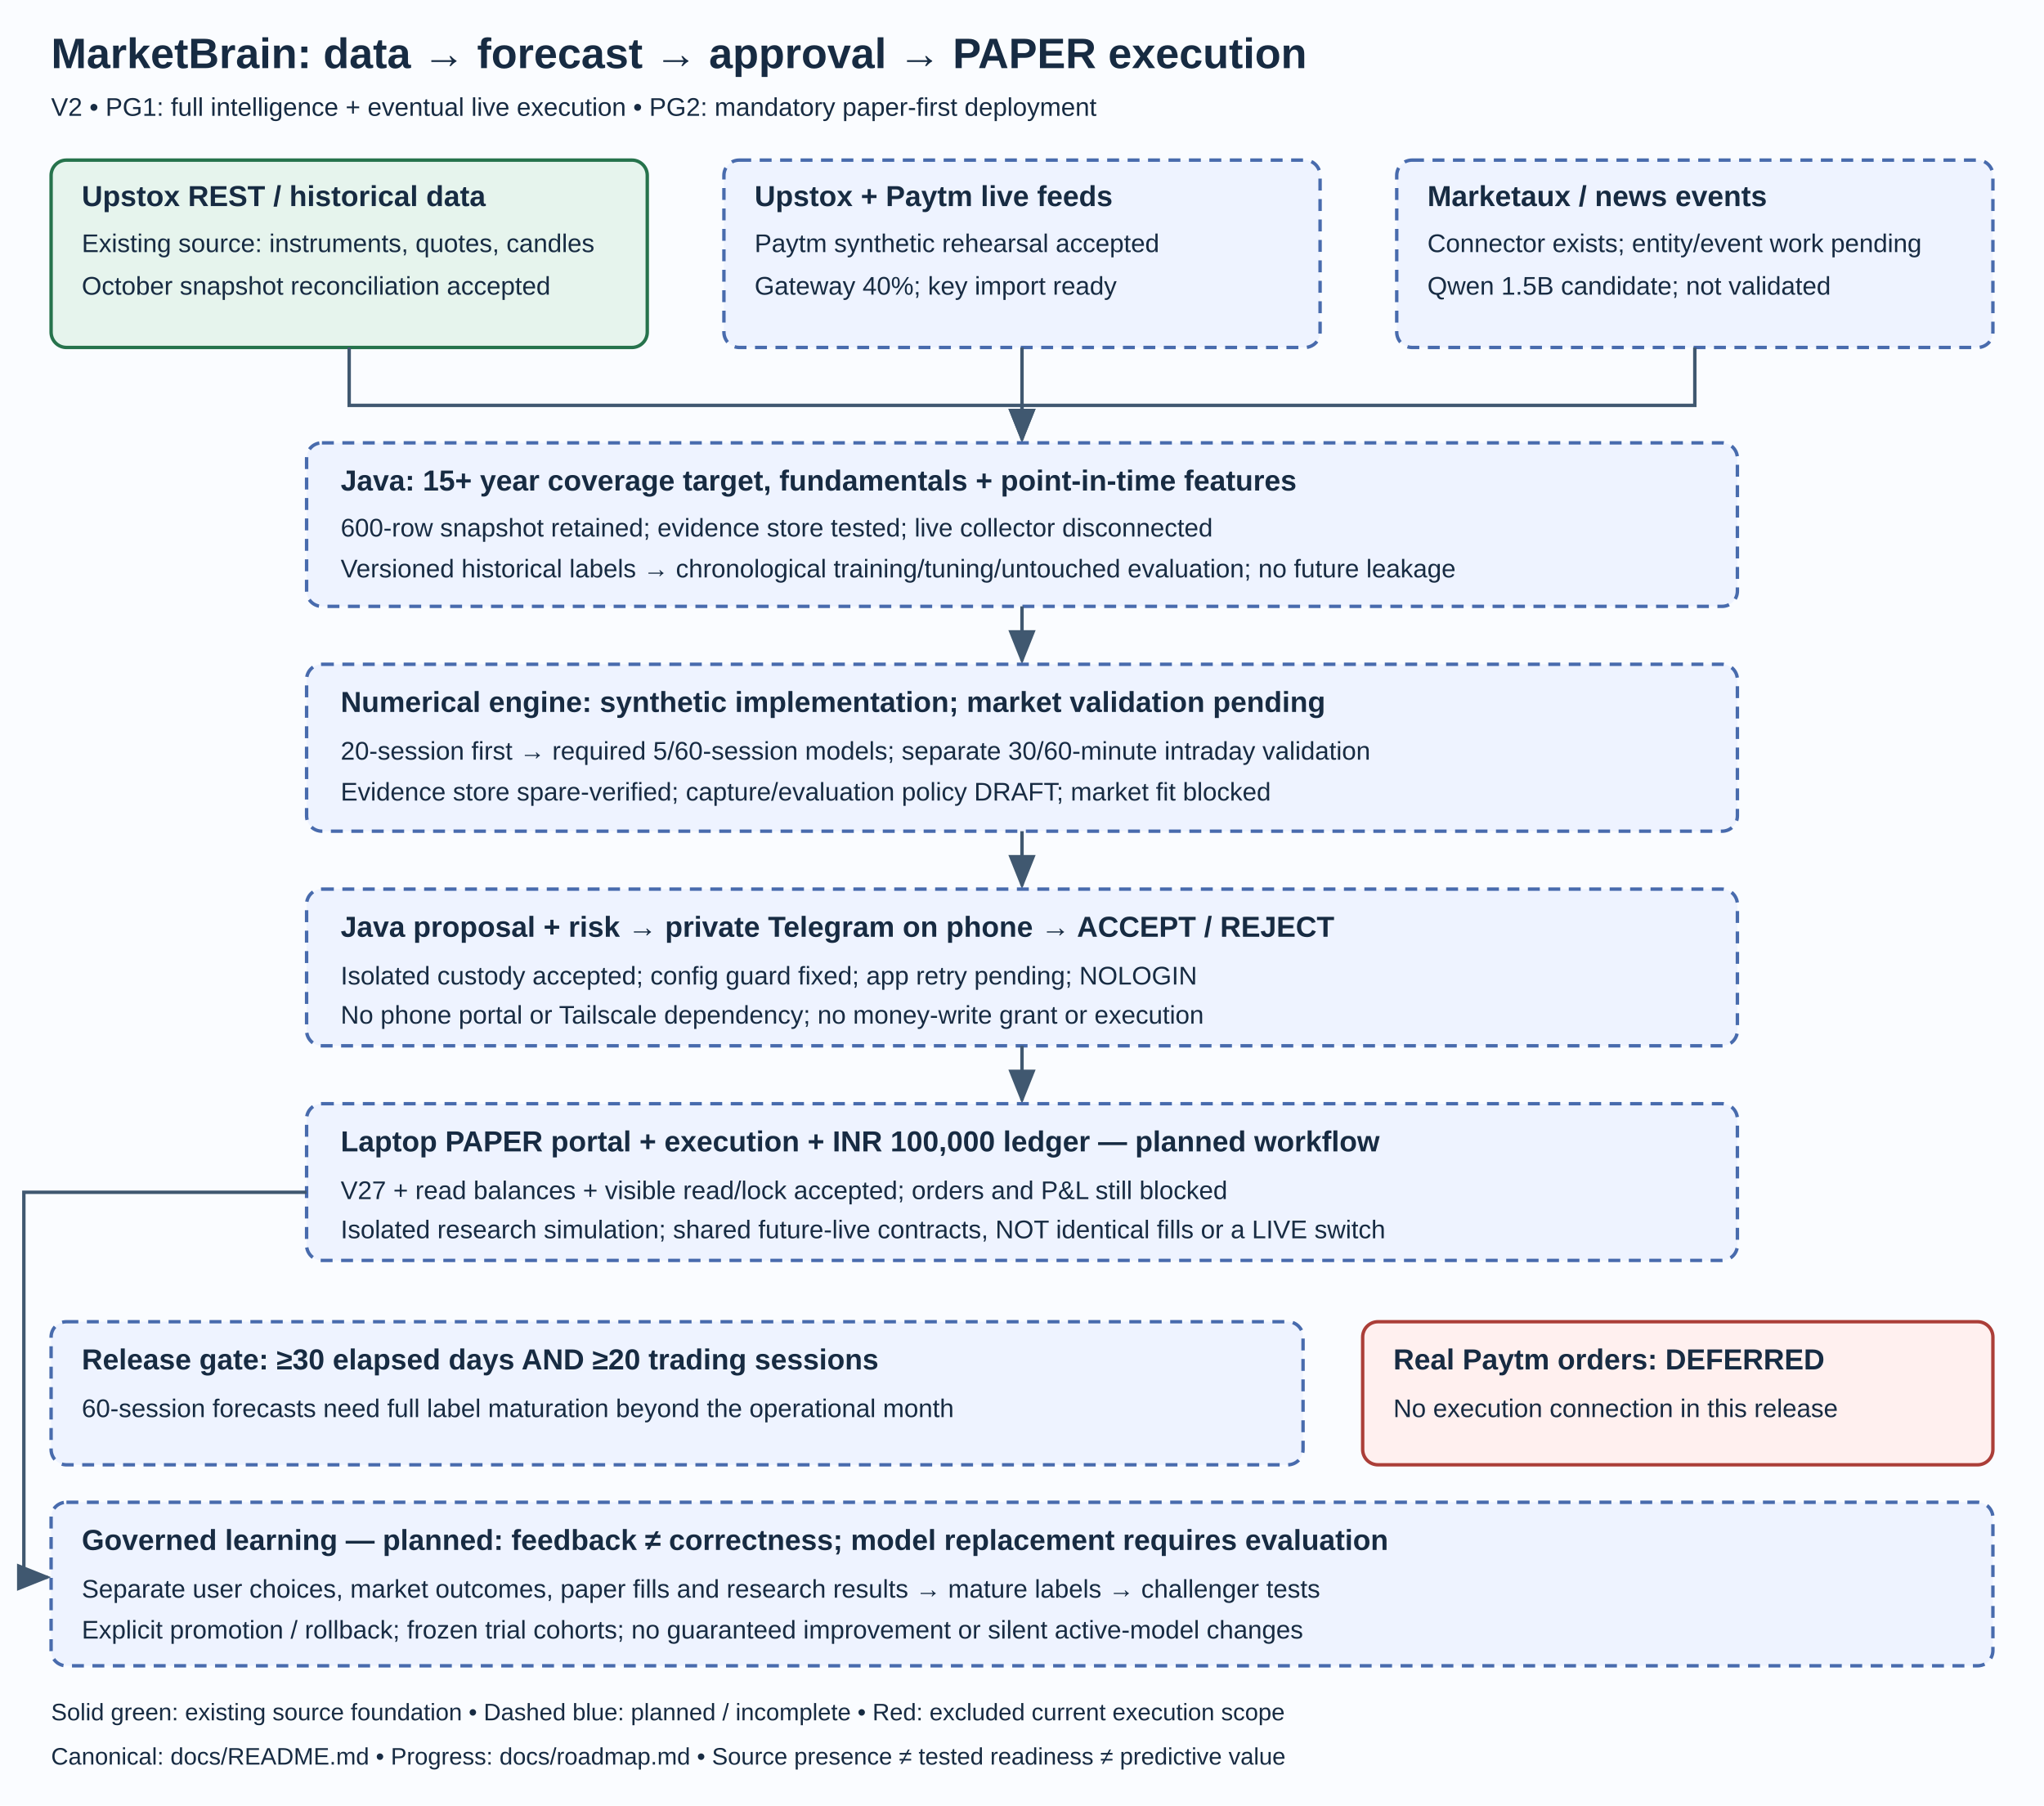
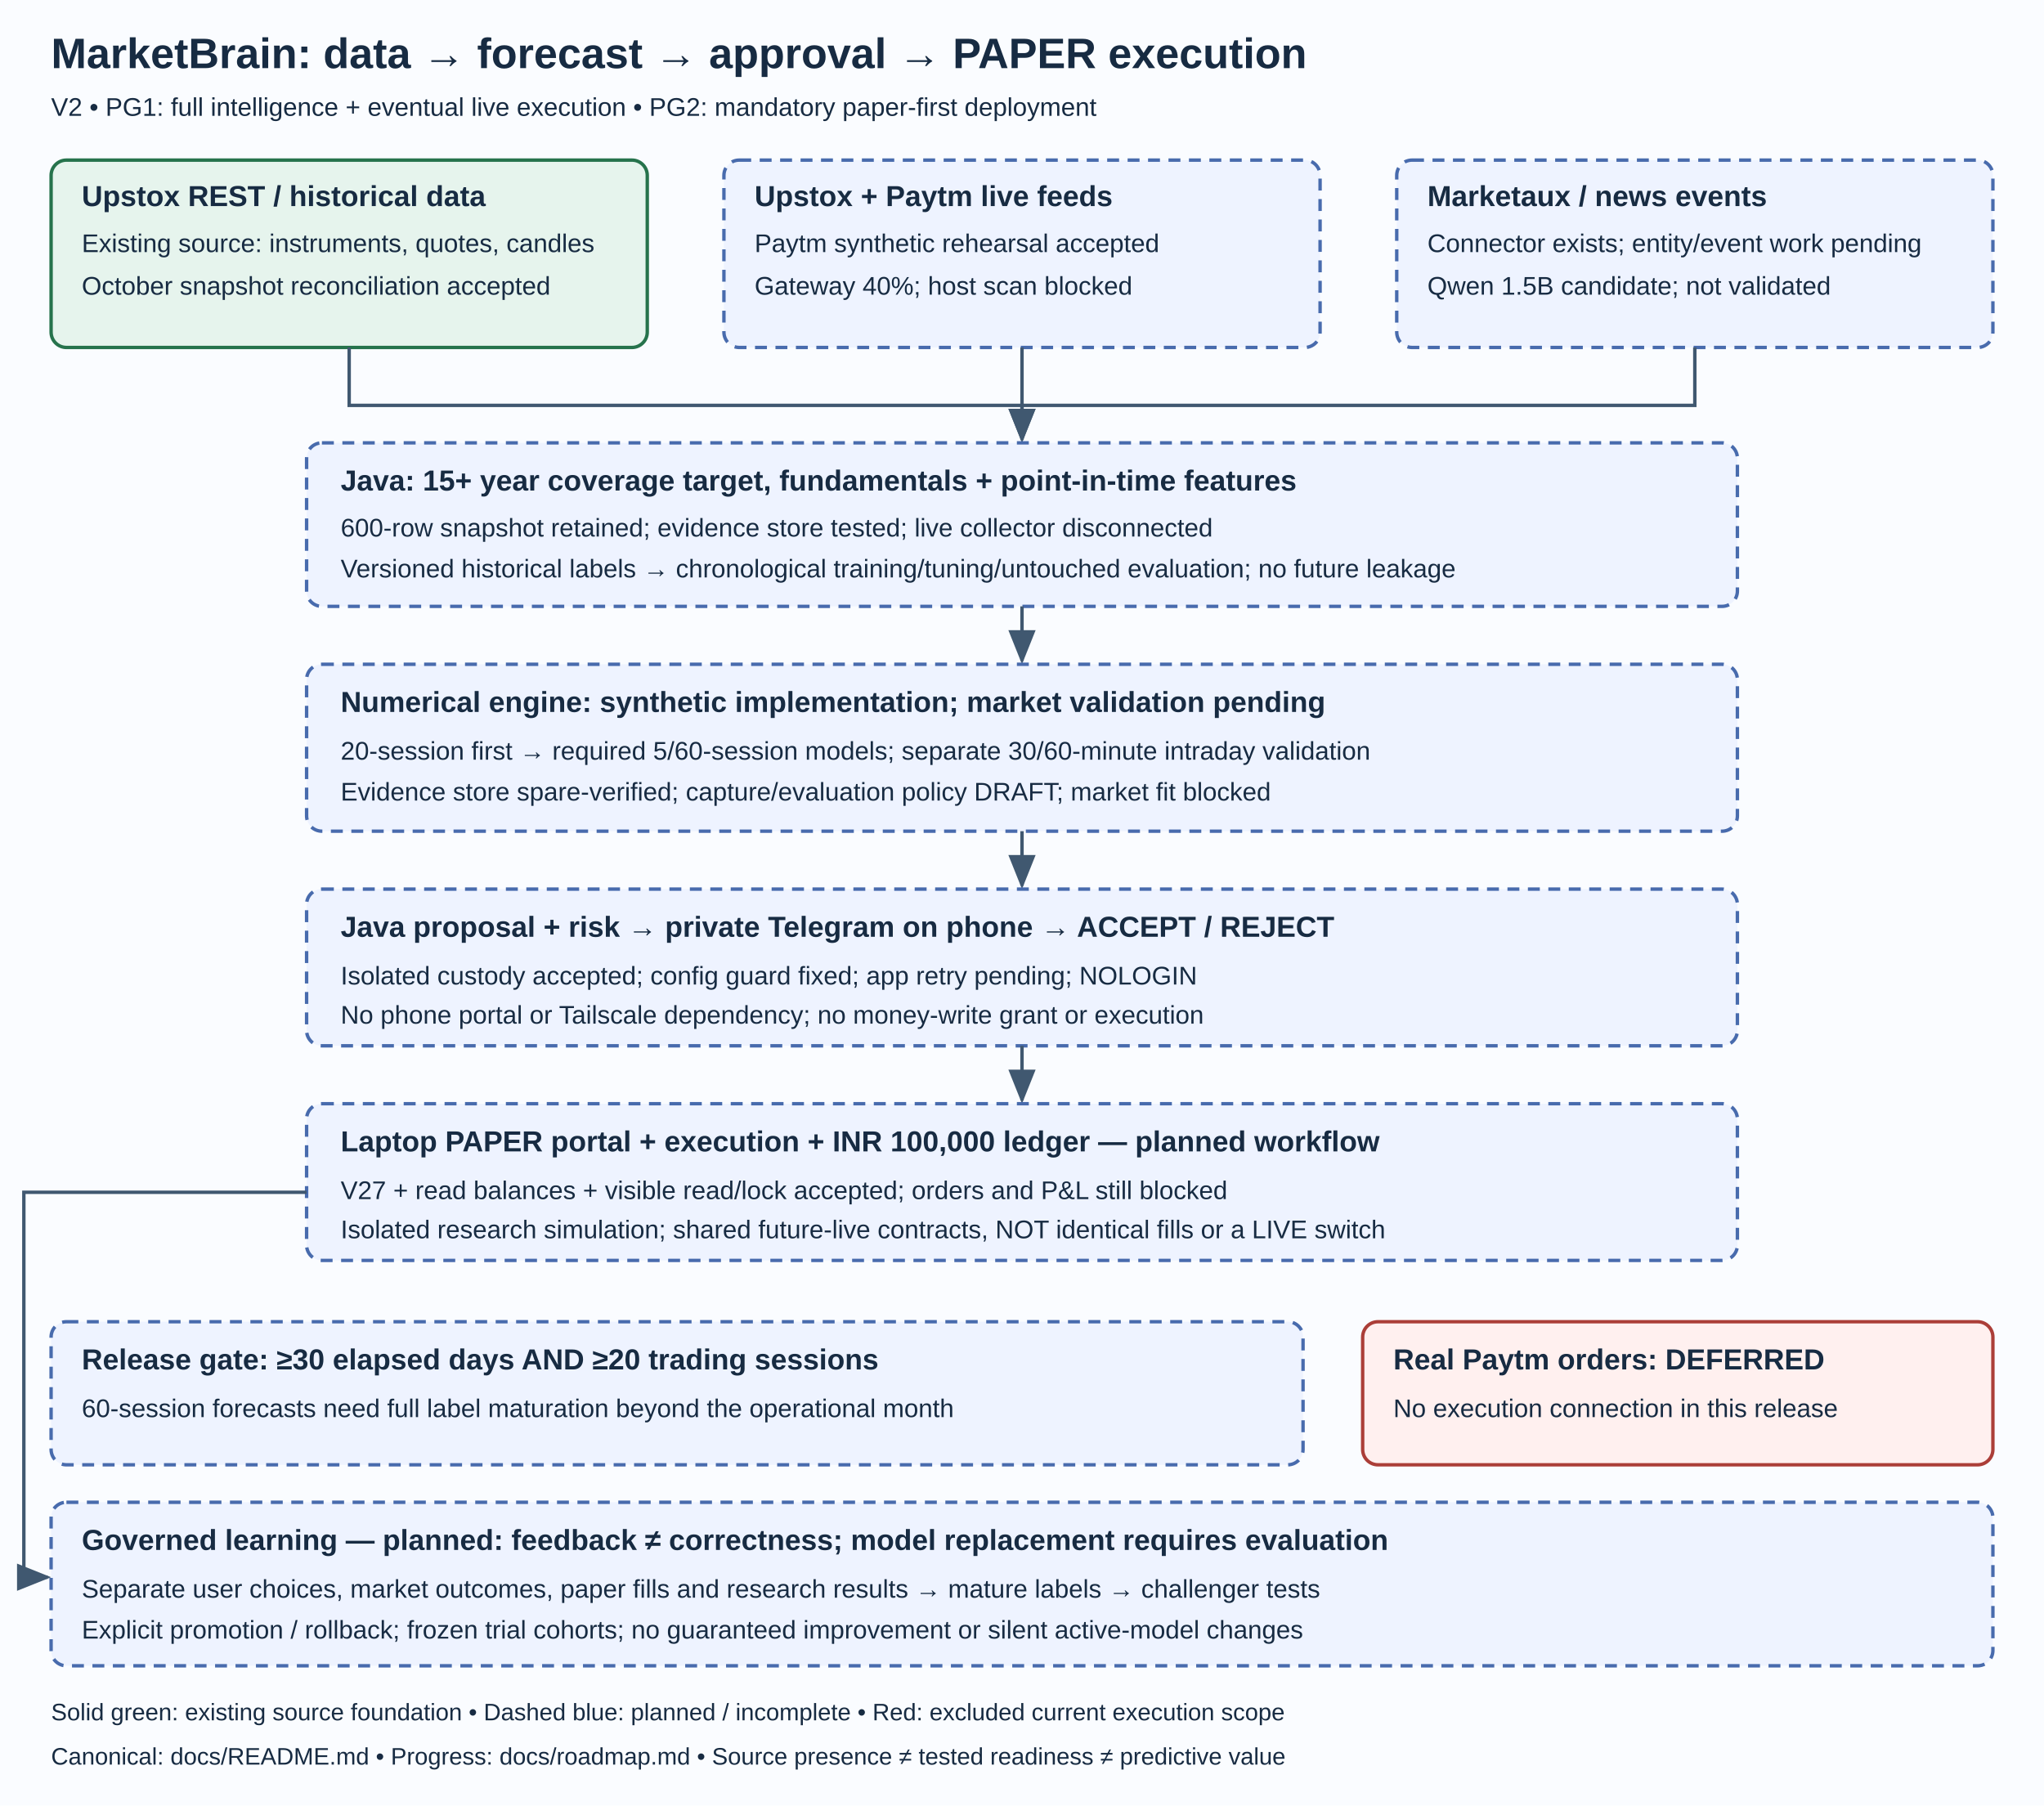
<svg xmlns="http://www.w3.org/2000/svg" width="1200" height="1060" viewBox="0 0 1200 1060" role="img" aria-labelledby="title desc">
  <defs>
    <marker id="arrow" markerWidth="10" markerHeight="8" refX="9" refY="4" orient="auto">
      <path d="M0,0 L10,4 L0,8 Z" fill="#405870" />
    </marker>
    <style>
      text { font-family: Arial, sans-serif; fill: #172b42; }
      .heading { font-size: 25px; font-weight: bold; }
      .label { font-size: 17px; font-weight: bold; }
      .body { font-size: 15px; }
      .small { font-size: 14px; }
      .existing { fill: #e6f4ed; stroke: #26734c; stroke-width: 2; }
      .planned { fill: #eef3ff; stroke: #486bad; stroke-width: 2; stroke-dasharray: 7 5; }
      .blocked { fill: #fff0ef; stroke: #ab3e38; stroke-width: 2; }
      .line { fill: none; stroke: #405870; stroke-width: 2; marker-end: url(#arrow); }
    </style>
  </defs>
  <rect width="1200" height="1060" fill="#fafcff" />
  <text x="30" y="40" class="heading">MarketBrain: data → forecast → approval → PAPER execution</text>
  <text x="30" y="68" class="body">V2 • PG1: full intelligence + eventual live execution • PG2: mandatory paper-first deployment</text>
  <rect x="30" y="94" width="350" height="110" rx="9" class="existing" />
  <text x="48" y="121" class="label">Upstox REST / historical data</text>
  <text x="48" y="148" class="body">Existing source: instruments, quotes, candles</text>
  <text x="48" y="173" class="body">October snapshot reconciliation accepted</text>
  <rect x="425" y="94" width="350" height="110" rx="9" class="planned" />
  <text x="443" y="121" class="label">Upstox + Paytm live feeds</text>
  <text x="443" y="148" class="body">Paytm synthetic rehearsal accepted</text>
-   <text x="443" y="173" class="body">Gateway 40%; key import ready</text>
+   <text x="443" y="173" class="body">Gateway 40%; host scan blocked</text>
  <rect x="820" y="94" width="350" height="110" rx="9" class="planned" />
  <text x="838" y="121" class="label">Marketaux / news events</text>
  <text x="838" y="148" class="body">Connector exists; entity/event work pending</text>
  <text x="838" y="173" class="body">Qwen 1.5B candidate; not validated</text>
  <path d="M205 204 V238 H600 V258" class="line" />
  <path d="M600 204 V258" class="line" />
  <path d="M995 204 V238 H600" fill="none" stroke="#405870" stroke-width="2" />
  <rect x="180" y="260" width="840" height="96" rx="9" class="planned" />
  <text x="200" y="288" class="label">Java: 15+ year coverage target, fundamentals + point-in-time features</text>
  <text x="200" y="315" class="body">600-row snapshot retained; evidence store tested; live collector disconnected</text>
  <text x="200" y="339" class="body">Versioned historical labels → chronological training/tuning/untouched evaluation; no future leakage</text>
  <path d="M600 356 V388" class="line" />
  <rect x="180" y="390" width="840" height="98" rx="9" class="planned" />
  <text x="200" y="418" class="label">Numerical engine: synthetic implementation; market validation pending</text>
  <text x="200" y="446" class="body">20-session first → required 5/60-session models; separate 30/60-minute intraday validation</text>
  <text x="200" y="470" class="body">Evidence store spare-verified; capture/evaluation policy DRAFT; market fit blocked</text>
  <path d="M600 488 V520" class="line" />
  <rect x="180" y="522" width="840" height="92" rx="9" class="planned" />
  <text x="200" y="550" class="label">Java proposal + risk → private Telegram on phone → ACCEPT / REJECT</text>
  <text x="200" y="578" class="body">Isolated custody accepted; config guard fixed; app retry pending; NOLOGIN</text>
  <text x="200" y="601" class="body">No phone portal or Tailscale dependency; no money-write grant or execution</text>
  <path d="M600 614 V646" class="line" />
  <rect x="180" y="648" width="840" height="92" rx="9" class="planned" />
  <text x="200" y="676" class="label">Laptop PAPER portal + execution + INR 100,000 ledger — planned workflow</text>
  <text x="200" y="704" class="body">V27 + read balances + visible read/lock accepted; orders and P&amp;L still blocked</text>
  <text x="200" y="727" class="body">Isolated research simulation; shared future-live contracts, NOT identical fills or a LIVE switch</text>
  <rect x="30" y="776" width="735" height="84" rx="9" class="planned" />
  <text x="48" y="804" class="label">Release gate: ≥30 elapsed days AND ≥20 trading sessions</text>
  <text x="48" y="832" class="body">60-session forecasts need full label maturation beyond the operational month</text>
  <rect x="800" y="776" width="370" height="84" rx="9" class="blocked" />
  <text x="818" y="804" class="label">Real Paytm orders: DEFERRED</text>
  <text x="818" y="832" class="body">No execution connection in this release</text>
  <path d="M180 700 H14 V926 H28" class="line" />
  <rect x="30" y="882" width="1140" height="96" rx="9" class="planned" />
  <text x="48" y="910" class="label">Governed learning — planned: feedback ≠ correctness; model replacement requires evaluation</text>
  <text x="48" y="938" class="body">Separate user choices, market outcomes, paper fills and research results → mature labels → challenger tests</text>
  <text x="48" y="962" class="body">Explicit promotion / rollback; frozen trial cohorts; no guaranteed improvement or silent active-model changes</text>
  <text x="30" y="1010" class="small">Solid green: existing source foundation • Dashed blue: planned / incomplete • Red: excluded current execution scope</text>
  <text x="30" y="1036" class="small">Canonical: docs/README.md • Progress: docs/roadmap.md • Source presence ≠ tested readiness ≠ predictive value</text>
</svg>
